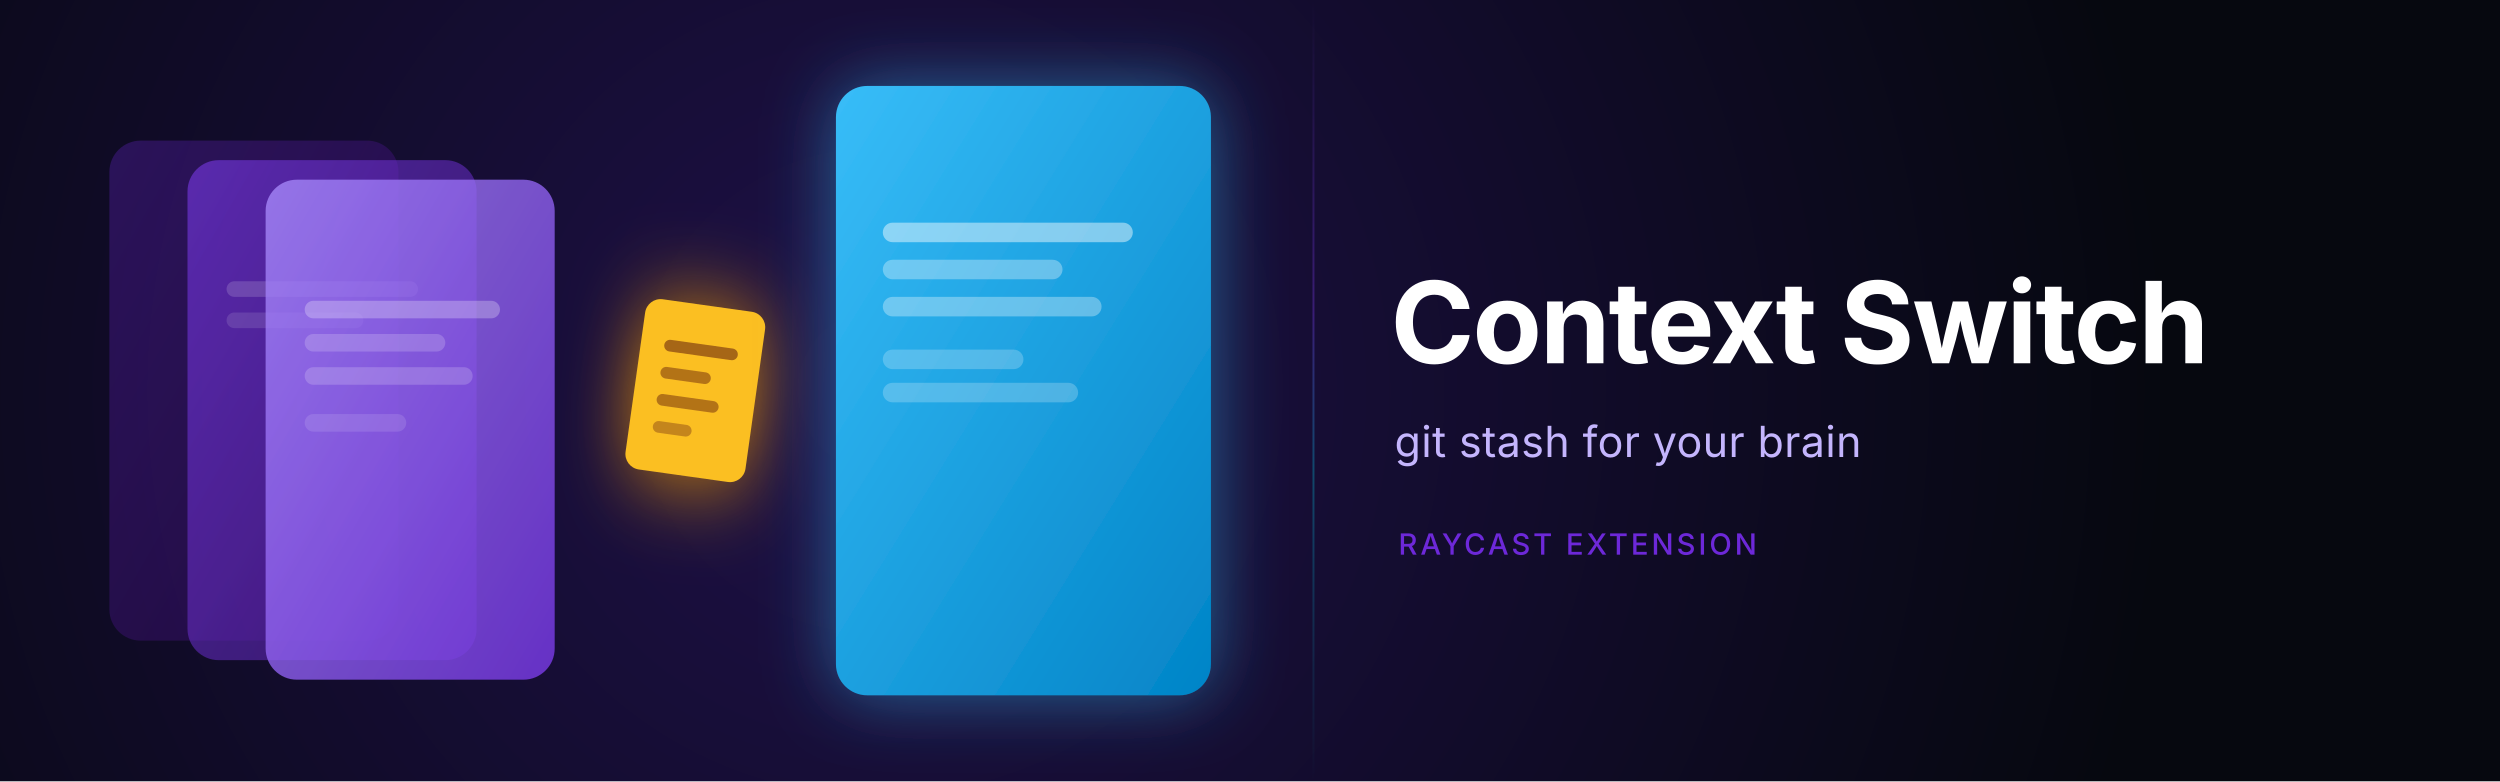
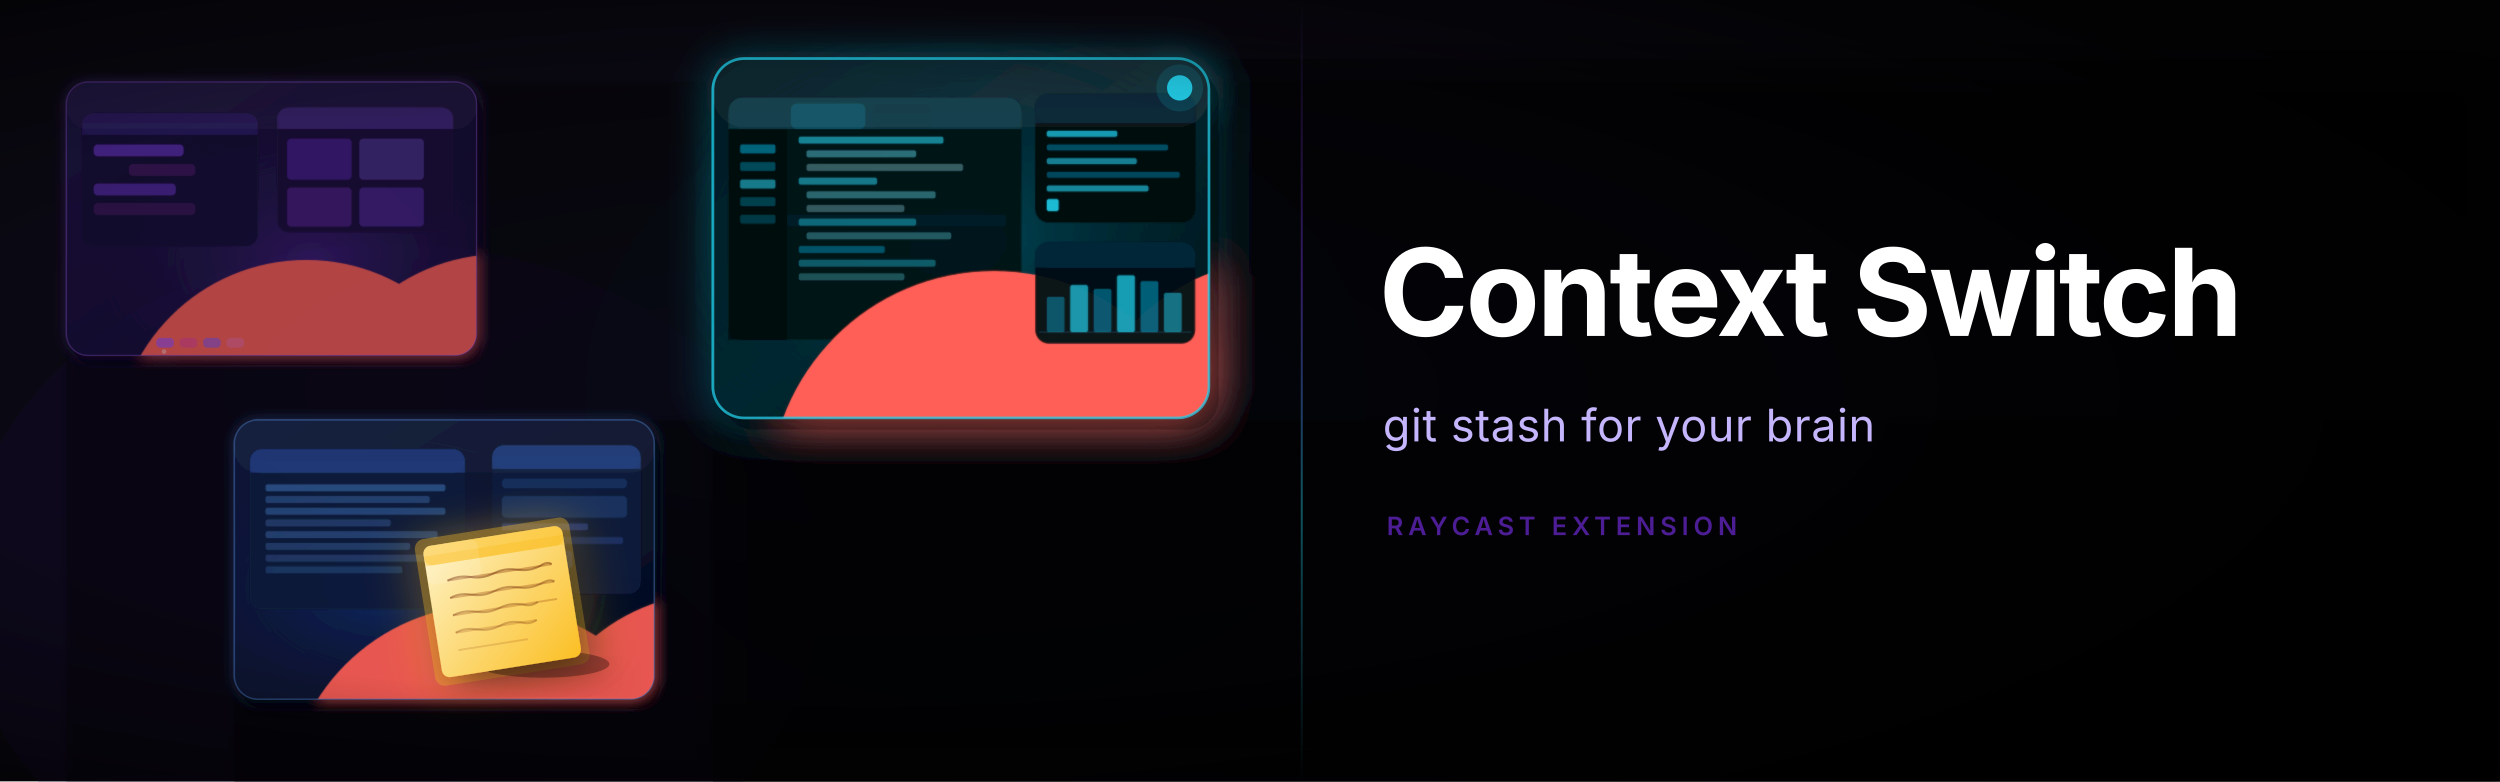
- <svg xmlns="http://www.w3.org/2000/svg" viewBox="0 0 1280 400" width="1280" height="400">
+ <svg xmlns="http://www.w3.org/2000/svg" viewBox="0 0 1280 400" width="1280" height="400" role="img">
  <defs>
-     <radialGradient id="bg" cx="35%" cy="50%" r="70%" gradientUnits="userSpaceOnUse" fx="450" fy="200">
-       <stop offset="0%" stop-color="#1E1048" />
-       <stop offset="100%" stop-color="#06080F" />
-     </radialGradient>
-     <linearGradient id="gV1" x1="0%" y1="0%" x2="100%" y2="100%">
-       <stop offset="0%" stop-color="#5B21B6" />
-       <stop offset="100%" stop-color="#3B0764" />
-     </linearGradient>
-     <linearGradient id="gV2" x1="0%" y1="0%" x2="100%" y2="100%">
-       <stop offset="0%" stop-color="#7C3AED" />
-       <stop offset="100%" stop-color="#4C1D95" />
-     </linearGradient>
-     <linearGradient id="gV3" x1="0%" y1="0%" x2="100%" y2="100%">
-       <stop offset="0%" stop-color="#A78BFA" />
-       <stop offset="100%" stop-color="#7C3AED" />
-     </linearGradient>
-     <linearGradient id="gC" x1="0%" y1="0%" x2="100%" y2="100%">
-       <stop offset="0%" stop-color="#38BDF8" />
-       <stop offset="100%" stop-color="#0284C7" />
-     </linearGradient>
-     <filter id="fCardGlow" x="-24%" y="-18%" width="148%" height="136%">
-       <feDropShadow dx="0" dy="0" stdDeviation="18" flood-color="#38BDF8" flood-opacity="0.50" />
-     </filter>
-     <filter id="fNoteGlow" x="-90%" y="-80%" width="280%" height="260%">
-       <feDropShadow dx="0" dy="2" stdDeviation="20" flood-color="#F59E0B" flood-opacity="0.80" />
-     </filter>
-     <linearGradient id="gDivider" x1="0%" y1="0%" x2="0%" y2="100%">
-       <stop offset="0%" stop-color="#7C3AED" stop-opacity="0" />
-       <stop offset="40%" stop-color="#7C3AED" stop-opacity="0.35" />
-       <stop offset="60%" stop-color="#06B6D4" stop-opacity="0.35" />
-       <stop offset="100%" stop-color="#06B6D4" stop-opacity="0" />
-     </linearGradient>
+     <filter id="f-card-dim" x="-18%" y="-18%" width="136%" height="136%">
+       <feGaussianBlur stdDeviation="3" result="b" />
+       <feMerge>
+         <feMergeNode in="b" />
+         <feMergeNode in="SourceGraphic" />
+       </feMerge>
+     </filter>
+     <filter id="f-card-active" x="-20%" y="-20%" width="140%" height="140%">
+       <feGaussianBlur stdDeviation="10" result="b" />
+       <feMerge>
+         <feMergeNode in="b" />
+         <feMergeNode in="SourceGraphic" />
+       </feMerge>
+     </filter>
+     <filter id="f-window-blur">
+       <feGaussianBlur stdDeviation="0.5" />
+     </filter>
+     <filter id="f-note-shadow" x="-30%" y="-30%" width="200%" height="200%">
+       <feGaussianBlur in="SourceAlpha" stdDeviation="9" result="blur" />
+       <feOffset dx="5" dy="7" result="shifted" />
+       <feFlood flood-color="#000" flood-opacity="0.45" result="color" />
+       <feComposite in="color" in2="shifted" operator="in" result="shadow" />
+       <feMerge>
+         <feMergeNode in="shadow" />
+         <feMergeNode in="SourceGraphic" />
+       </feMerge>
+     </filter>
+     <filter id="f-note-glow" x="-50%" y="-50%" width="200%" height="200%">
+       <feGaussianBlur stdDeviation="11" result="b" />
+       <feMerge>
+         <feMergeNode in="b" />
+         <feMergeNode in="SourceGraphic" />
+       </feMerge>
+     </filter>
+     <radialGradient id="grad-bg" cx="35%" cy="50%" r="72%">
+       <stop offset="0%" stop-color="#0e0c1c" />
+       <stop offset="100%" stop-color="#060509" />
+     </radialGradient>
+     <linearGradient id="grad-wp-personal" x1="0%" y1="0%" x2="100%" y2="100%">
+       <stop offset="0%" stop-color="#2d1b69" />
+       <stop offset="100%" stop-color="#1a0d3d" />
+     </linearGradient>
+     <linearGradient id="grad-wp-uni" x1="0%" y1="0%" x2="100%" y2="100%">
+       <stop offset="0%" stop-color="#0e2254" />
+       <stop offset="100%" stop-color="#081530" />
+     </linearGradient>
+     <linearGradient id="grad-wp-work" x1="0%" y1="0%" x2="100%" y2="100%">
+       <stop offset="0%" stop-color="#052330" />
+       <stop offset="50%" stop-color="#093845" />
+       <stop offset="100%" stop-color="#031418" />
+     </linearGradient>
+     <radialGradient id="grad-blob-personal" cx="60%" cy="65%" r="55%">
+       <stop offset="0%" stop-color="#7c3aed" stop-opacity="0.55" />
+       <stop offset="100%" stop-color="#2d1b69" stop-opacity="0" />
+     </radialGradient>
+     <radialGradient id="grad-blob-uni" cx="35%" cy="60%" r="55%">
+       <stop offset="0%" stop-color="#2563eb" stop-opacity="0.50" />
+       <stop offset="100%" stop-color="#0e2254" stop-opacity="0" />
+     </radialGradient>
+     <radialGradient id="grad-blob-work" cx="50%" cy="52%" r="62%">
+       <stop offset="0%" stop-color="#0891b2" stop-opacity="0.55" />
+       <stop offset="100%" stop-color="#052330" stop-opacity="0" />
+     </radialGradient>
+     <radialGradient id="grad-halo-work" cx="50%" cy="50%" r="58%">
+       <stop offset="0%" stop-color="#22d3ee" stop-opacity="0.12" />
+       <stop offset="100%" stop-color="#22d3ee" stop-opacity="0" />
+     </radialGradient>
+     <linearGradient id="grad-note-face" x1="0%" y1="0%" x2="100%" y2="100%">
+       <stop offset="0%" stop-color="#fef3c7" />
+       <stop offset="100%" stop-color="#fbbf24" />
+     </linearGradient>
+     <radialGradient id="grad-vignette" cx="30%" cy="50%" r="72%">
+       <stop offset="55%" stop-color="#000" stop-opacity="0" />
+       <stop offset="100%" stop-color="#000" stop-opacity="0.70" />
+     </radialGradient>
+     <linearGradient id="grad-divider" x1="0%" y1="0%" x2="0%" y2="100%">
+       <stop offset="0%" stop-color="#7c3aed" stop-opacity="0" />
+       <stop offset="35%" stop-color="#7c3aed" stop-opacity="0.40" />
+       <stop offset="65%" stop-color="#22d3ee" stop-opacity="0.40" />
+       <stop offset="100%" stop-color="#22d3ee" stop-opacity="0" />
+     </linearGradient>
+     <clipPath id="clip-card-personal-h">
+       <rect x="34" y="42" width="210" height="140" rx="11" />
+     </clipPath>
+     <clipPath id="clip-card-uni-h">
+       <rect x="120" y="215" width="215" height="143" rx="12" />
+     </clipPath>
+     <clipPath id="clip-card-work-h">
+       <rect x="365" y="30" width="254" height="184" rx="16" />
+     </clipPath>
+     <symbol id="sym-menubar-h" viewBox="0 0 1 11" preserveAspectRatio="none">
+       <rect width="1" height="11" fill="#000" fill-opacity="0.30" />
+       <circle cx="0.07" cy="5.5" r="0.018" fill="white" fill-opacity="0.5" />
+       <rect x="0.13" y="3" width="0.10" height="4" rx="0.008" fill="white" fill-opacity="0.25" />
+       <rect x="0.25" y="3" width="0.07" height="4" rx="0.008" fill="white" fill-opacity="0.20" />
+       <rect x="0.34" y="3" width="0.08" height="4" rx="0.008" fill="white" fill-opacity="0.18" />
+       <rect x="0.94" y="3" width="0.04" height="4" rx="0.005" fill="white" fill-opacity="0.32" />
+       <rect x="0.88" y="3" width="0.04" height="4" rx="0.005" fill="white" fill-opacity="0.32" />
+       <rect x="0.82" y="3" width="0.04" height="4" rx="0.005" fill="white" fill-opacity="0.28" />
+     </symbol>
+     <symbol id="sym-traffic-lights-h" viewBox="0 0 20 4">
+       <circle cx="2" cy="2" r="1.8" fill="#ff5f57" />
+       <circle cx="8" cy="2" r="1.8" fill="#febc2e" />
+       <circle cx="14" cy="2" r="1.8" fill="#28c840" />
+     </symbol>
+     <symbol id="sym-dock-pill-h" viewBox="0 0 100 10">
+       <rect width="100" height="10" rx="5" fill="white" fill-opacity="0.10" />
+     </symbol>
  </defs>
-   <rect width="1280" height="400" fill="url(#bg)" />
-   <rect x="56" y="72" width="148" height="256" rx="16" fill="url(#gV1)" opacity="0.36" />
-   <rect x="96" y="82" width="148" height="256" rx="16" fill="url(#gV2)" opacity="0.58" />
-   <rect x="116" y="144" width="98" height="8" rx="4" fill="white" opacity="0.16" />
-   <rect x="116" y="160" width="70" height="8" rx="4" fill="white" opacity="0.12" />
-   <rect x="136" y="92" width="148" height="256" rx="16" fill="url(#gV3)" opacity="0.78" />
-   <rect x="156" y="154" width="100" height="9" rx="4.5" fill="white" opacity="0.26" />
-   <rect x="156" y="171" width="72" height="9" rx="4.5" fill="white" opacity="0.18" />
-   <rect x="156" y="188" width="86" height="9" rx="4.5" fill="white" opacity="0.18" />
-   <rect x="156" y="212" width="52" height="9" rx="4.5" fill="white" opacity="0.12" />
-   <g transform="rotate(8, 356, 200)" filter="url(#fNoteGlow)">
-     <rect x="325" y="156" width="62" height="88" rx="8" fill="#FBBF24" />
-     <rect x="337" y="176" width="38" height="6" rx="3" fill="#78350F" opacity="0.65" />
-     <rect x="337" y="190" width="26" height="6" rx="3" fill="#78350F" opacity="0.55" />
-     <rect x="337" y="204" width="32" height="6" rx="3" fill="#78350F" opacity="0.55" />
-     <rect x="337" y="218" width="20" height="6" rx="3" fill="#78350F" opacity="0.42" />
+   <rect width="1280" height="400" fill="url(#grad-bg)" />
+   <ellipse cx="200" cy="300" rx="220" ry="175" fill="#1a0840" opacity="0.18" />
+   <ellipse cx="500" cy="200" rx="200" ry="160" fill="#031e28" opacity="0.18" />
+   <g filter="url(#f-card-dim)" opacity="0.68">
+     <rect x="37" y="47" width="210" height="140" rx="11" fill="#000" fill-opacity="0.38" />
+     <rect x="34" y="42" width="210" height="140" rx="11" fill="url(#grad-wp-personal)" />
+     <rect x="34" y="42" width="210" height="140" rx="11" fill="url(#grad-blob-personal)" clip-path="url(#clip-card-personal-h)" />
+     <use href="#sym-menubar-h" transform="translate(34,42) scale(210,1)" />
+     <g clip-path="url(#clip-card-personal-h)" filter="url(#f-window-blur)">
+       <g transform="translate(42,58)">
+         <rect width="90" height="68" rx="6" fill="#180a38" fill-opacity="0.9" />
+         <rect width="90" height="11" rx="6" fill="#2d1b69" fill-opacity="0.95" />
+         <rect y="5" width="90" height="6" fill="#2d1b69" fill-opacity="0.95" />
+         <use href="#sym-traffic-lights-h" transform="translate(6,3) scale(0.85)" />
+         <rect x="6" y="16" width="46" height="6" rx="2" fill="#7c3aed" fill-opacity="0.65" />
+         <rect x="24" y="26" width="34" height="6" rx="2" fill="#4a1a6b" fill-opacity="0.72" />
+         <rect x="6" y="36" width="42" height="6" rx="2" fill="#7c3aed" fill-opacity="0.55" />
+         <rect x="6" y="46" width="52" height="6" rx="2" fill="#4a1a6b" fill-opacity="0.62" />
+       </g>
+       <g transform="translate(142,55)">
+         <rect width="90" height="64" rx="6" fill="#1c0e3e" fill-opacity="0.92" />
+         <rect width="90" height="11" rx="6" fill="#3b1f7a" fill-opacity="0.95" />
+         <rect y="5" width="90" height="6" fill="#3b1f7a" fill-opacity="0.95" />
+         <use href="#sym-traffic-lights-h" transform="translate(6,3) scale(0.85)" />
+         <rect x="5" y="16" width="33" height="21" rx="2" fill="#6d28d9" fill-opacity="0.48" />
+         <rect x="42" y="16" width="33" height="21" rx="2" fill="#8b5cf6" fill-opacity="0.40" />
+         <rect x="5" y="41" width="33" height="20" rx="2" fill="#9333ea" fill-opacity="0.36" />
+         <rect x="42" y="41" width="33" height="20" rx="2" fill="#7c3aed" fill-opacity="0.42" />
+       </g>
+     </g>
+     <g transform="translate(34,42)" clip-path="url(#clip-card-personal-h)">
+       <use href="#sym-dock-pill-h" transform="translate(40,129) scale(1.30,1)" />
+       <rect x="46" y="131" width="9" height="5" rx="2" fill="#a855f7" fill-opacity="0.70" />
+       <rect x="58" y="131" width="9" height="5" rx="2" fill="#ec4899" fill-opacity="0.60" />
+       <rect x="70" y="131" width="9" height="5" rx="2" fill="#8b5cf6" fill-opacity="0.60" />
+       <rect x="82" y="131" width="9" height="5" rx="2" fill="#f472b6" fill-opacity="0.50" />
+       <circle cx="50" cy="138" r="1.2" fill="white" fill-opacity="0.38" />
+     </g>
+     <rect x="34" y="42" width="210" height="24" rx="11" fill="white" fill-opacity="0.04" clip-path="url(#clip-card-personal-h)" />
+     <rect x="34" y="42" width="210" height="140" rx="11" fill="none" stroke="#9d5cf6" stroke-width="0.7" stroke-opacity="0.42" />
  </g>
-   <g filter="url(#fCardGlow)">
-     <rect x="428" y="44" width="192" height="312" rx="16" fill="url(#gC)" />
+   <g filter="url(#f-card-dim)" opacity="0.90">
+     <rect x="123" y="220" width="215" height="143" rx="12" fill="#000" fill-opacity="0.42" />
+     <rect x="120" y="215" width="215" height="143" rx="12" fill="url(#grad-wp-uni)" />
+     <rect x="120" y="215" width="215" height="143" rx="12" fill="url(#grad-blob-uni)" clip-path="url(#clip-card-uni-h)" />
+     <use href="#sym-menubar-h" transform="translate(120,215) scale(215,1)" />
+     <g clip-path="url(#clip-card-uni-h)" filter="url(#f-window-blur)">
+       <g transform="translate(128,230)">
+         <rect width="110" height="82" rx="6" fill="#0b1c3c" fill-opacity="0.92" />
+         <rect width="110" height="12" rx="6" fill="#18357a" fill-opacity="0.95" />
+         <rect y="6" width="110" height="6" fill="#18357a" fill-opacity="0.95" />
+         <use href="#sym-traffic-lights-h" transform="translate(7,3.5) scale(0.9)" />
+         <rect x="8" y="18" width="92" height="3.5" rx="1" fill="#4a7cc7" fill-opacity="0.55" />
+         <rect x="8" y="24" width="84" height="3.5" rx="1" fill="#4a7cc7" fill-opacity="0.42" />
+         <rect x="8" y="30" width="92" height="3.5" rx="1" fill="#4a7cc7" fill-opacity="0.48" />
+         <rect x="8" y="36" width="64" height="3.5" rx="1" fill="#4a7cc7" fill-opacity="0.36" />
+         <rect x="8" y="42" width="88" height="3.5" rx="1" fill="#4a7cc7" fill-opacity="0.42" />
+         <rect x="8" y="48" width="74" height="3.5" rx="1" fill="#4a7cc7" fill-opacity="0.36" />
+         <rect x="8" y="54" width="94" height="3.5" rx="1" fill="#4a7cc7" fill-opacity="0.32" />
+         <rect x="8" y="60" width="70" height="3.5" rx="1" fill="#4a7cc7" fill-opacity="0.30" />
+       </g>
+       <g transform="translate(252,228)">
+         <rect width="76" height="76" rx="6" fill="#0c1d42" fill-opacity="0.92" />
+         <rect width="76" height="12" rx="6" fill="#1f3d82" fill-opacity="0.95" />
+         <rect y="6" width="76" height="6" fill="#1f3d82" fill-opacity="0.95" />
+         <use href="#sym-traffic-lights-h" transform="translate(6,3.5) scale(0.85)" />
+         <rect x="5" y="17" width="64" height="5" rx="2" fill="#1a3a72" fill-opacity="0.70" />
+         <rect x="5" y="26" width="64" height="11" rx="2" fill="#2d5a9e" fill-opacity="0.40" />
+         <rect x="5" y="40" width="44" height="3.5" rx="1" fill="#3b5fc0" fill-opacity="0.45" />
+         <rect x="5" y="47" width="62" height="3.5" rx="1" fill="#3b5fc0" fill-opacity="0.32" />
+         <rect x="5" y="54" width="36" height="9" rx="2" fill="#2563eb" fill-opacity="0.46" />
+       </g>
+     </g>
+     <g transform="translate(120,215)" clip-path="url(#clip-card-uni-h)">
+       <use href="#sym-dock-pill-h" transform="translate(52,132) scale(1.30,1)" />
+       <rect x="57" y="134" width="9" height="5" rx="2" fill="#3b82f6" fill-opacity="0.70" />
+       <rect x="69" y="134" width="9" height="5" rx="2" fill="#60a5fa" fill-opacity="0.60" />
+       <rect x="81" y="134" width="9" height="5" rx="2" fill="#2563eb" fill-opacity="0.60" />
+       <rect x="93" y="134" width="9" height="5" rx="2" fill="#4f46e5" fill-opacity="0.58" />
+       <circle cx="61" cy="141" r="1.3" fill="white" fill-opacity="0.38" />
+       <circle cx="73" cy="141" r="1.3" fill="white" fill-opacity="0.38" />
+     </g>
+     <rect x="120" y="215" width="215" height="27" rx="12" fill="white" fill-opacity="0.045" clip-path="url(#clip-card-uni-h)" />
+     <rect x="120" y="215" width="215" height="143" rx="12" fill="none" stroke="#5080cc" stroke-width="0.8" stroke-opacity="0.48" />
  </g>
-   <rect x="452" y="114" width="128" height="10" rx="5" fill="white" opacity="0.45" />
-   <rect x="452" y="133" width="92" height="10" rx="5" fill="white" opacity="0.32" />
-   <rect x="452" y="152" width="112" height="10" rx="5" fill="white" opacity="0.32" />
-   <rect x="452" y="179" width="72" height="10" rx="5" fill="white" opacity="0.22" />
-   <rect x="452" y="196" width="100" height="10" rx="5" fill="white" opacity="0.22" />
-   <rect x="672" y="0" width="1" height="400" fill="url(#gDivider)" />
-   <text x="712" y="186" font-family="system-ui, -apple-system, 'Segoe UI', sans-serif" font-size="58" font-weight="700" fill="white" letter-spacing="-1">
+   <g id="sticky-note-h">
+     <rect x="222" y="264" width="80" height="76" rx="5" fill="#fbbf24" fill-opacity="0.38" filter="url(#f-note-glow)" transform="rotate(-9, 298, 336)" />
+     <ellipse cx="278" cy="340" rx="34" ry="7" fill="#000" fill-opacity="0.32" filter="url(#f-note-shadow)" />
+     <g filter="url(#f-note-shadow)" transform="rotate(-9, 298, 336)">
+       <rect x="226" y="268" width="72" height="68" rx="4" fill="url(#grad-note-face)" />
+       <rect x="226" y="268" width="72" height="10" rx="4" fill="#fbbf24" fill-opacity="0.55" />
+       <rect x="226" y="273" width="72" height="5" fill="#fbbf24" fill-opacity="0.38" />
+       <line x1="236" y1="287" x2="290" y2="287" stroke="#92400e" stroke-width="1" stroke-opacity="0.38" />
+       <line x1="236" y1="296" x2="290" y2="296" stroke="#92400e" stroke-width="1" stroke-opacity="0.32" />
+       <line x1="236" y1="305" x2="290" y2="305" stroke="#92400e" stroke-width="1" stroke-opacity="0.28" />
+       <line x1="236" y1="314" x2="278" y2="314" stroke="#92400e" stroke-width="1" stroke-opacity="0.22" />
+       <line x1="236" y1="323" x2="272" y2="323" stroke="#92400e" stroke-width="1" stroke-opacity="0.18" />
+       <path d="M236,287 Q242,285 248,287 Q254,289 260,287 Q266,285 272,287 Q278,289 284,287 Q288,285 290,287" fill="none" stroke="#78350f" stroke-width="1" stroke-opacity="0.50" />
+       <path d="M236,296 Q241,294 247,296 Q253,298 259,296 Q265,294 271,296 Q277,298 283,296 Q288,294 290,296" fill="none" stroke="#78350f" stroke-width="1" stroke-opacity="0.42" />
+       <path d="M236,305 Q242,303 248,305 Q254,307 260,305 Q266,303 272,305 Q276,307 280,305" fill="none" stroke="#78350f" stroke-width="1" stroke-opacity="0.36" />
+       <path d="M236,314 Q241,312 247,314 Q253,316 259,314 Q264,312 270,314 Q274,316 278,314" fill="none" stroke="#78350f" stroke-width="1" stroke-opacity="0.30" />
+       <rect x="226" y="268" width="28" height="20" rx="4" fill="white" fill-opacity="0.11" />
+     </g>
+   </g>
+   <g filter="url(#f-card-active)">
+     <rect x="356" y="22" width="272" height="200" rx="20" fill="url(#grad-halo-work)" />
+     <rect x="370" y="36" width="254" height="184" rx="16" fill="#000" fill-opacity="0.52" />
+     <rect x="365" y="30" width="254" height="184" rx="16" fill="url(#grad-wp-work)" />
+     <rect x="365" y="30" width="254" height="184" rx="16" fill="url(#grad-blob-work)" clip-path="url(#clip-card-work-h)" />
+     <use href="#sym-menubar-h" transform="translate(365,30) scale(254,1.36)" />
+     <g clip-path="url(#clip-card-work-h)" filter="url(#f-window-blur)">
+       <g transform="translate(373,50)">
+         <rect width="150" height="124" rx="7" fill="#031418" fill-opacity="0.94" />
+         <rect width="150" height="16" rx="7" fill="#093845" fill-opacity="0.98" />
+         <rect y="8" width="150" height="8" fill="#093845" fill-opacity="0.98" />
+         <use href="#sym-traffic-lights-h" transform="translate(8,4) scale(1.0)" />
+         <rect x="32" y="3" width="38" height="13" rx="3" fill="#0e5a6e" fill-opacity="0.70" />
+         <rect x="74" y="3" width="30" height="13" rx="3" fill="#063040" fill-opacity="0.50" />
+         <rect x="0" y="16" width="30" height="108" fill="#020c10" fill-opacity="0.85" />
+         <rect x="6" y="24" width="18" height="4.5" rx="1" fill="#0891b2" fill-opacity="0.65" />
+         <rect x="6" y="33" width="18" height="4.5" rx="1" fill="#0891b2" fill-opacity="0.45" />
+         <rect x="6" y="42" width="18" height="4.5" rx="1" fill="#22d3ee" fill-opacity="0.55" />
+         <rect x="6" y="51" width="18" height="4.5" rx="1" fill="#0891b2" fill-opacity="0.38" />
+         <rect x="6" y="60" width="18" height="4.5" rx="1" fill="#0891b2" fill-opacity="0.32" />
+         <rect x="36" y="20" width="74" height="3.5" rx="1" fill="#22d3ee" fill-opacity="0.58" />
+         <rect x="40" y="27" width="56" height="3.5" rx="1" fill="#67e8f9" fill-opacity="0.42" />
+         <rect x="40" y="34" width="80" height="3.5" rx="1" fill="#a5f3fc" fill-opacity="0.32" />
+         <rect x="36" y="41" width="40" height="3.5" rx="1" fill="#22d3ee" fill-opacity="0.52" />
+         <rect x="40" y="48" width="66" height="3.5" rx="1" fill="#67e8f9" fill-opacity="0.38" />
+         <rect x="40" y="55" width="50" height="3.5" rx="1" fill="#a5f3fc" fill-opacity="0.30" />
+         <rect x="36" y="62" width="60" height="3.5" rx="1" fill="#22d3ee" fill-opacity="0.42" />
+         <rect x="40" y="69" width="74" height="3.5" rx="1" fill="#67e8f9" fill-opacity="0.32" />
+         <rect x="36" y="76" width="44" height="3.5" rx="1" fill="#0891b2" fill-opacity="0.50" />
+         <rect x="36" y="83" width="70" height="3.5" rx="1" fill="#22d3ee" fill-opacity="0.36" />
+         <rect x="36" y="90" width="54" height="3.5" rx="1" fill="#67e8f9" fill-opacity="0.28" />
+         <rect x="30" y="60" width="112" height="6" rx="1" fill="#22d3ee" fill-opacity="0.06" />
+       </g>
+       <g transform="translate(530,48)">
+         <rect width="82" height="66" rx="7" fill="#02080e" fill-opacity="0.96" />
+         <rect width="82" height="15" rx="7" fill="#062030" fill-opacity="0.97" />
+         <rect y="7" width="82" height="8" fill="#062030" fill-opacity="0.97" />
+         <use href="#sym-traffic-lights-h" transform="translate(7,4) scale(0.95)" />
+         <rect x="6" y="19" width="36" height="3" rx="1" fill="#22d3ee" fill-opacity="0.72" />
+         <rect x="6" y="26" width="62" height="3" rx="1" fill="#0891b2" fill-opacity="0.52" />
+         <rect x="6" y="33" width="46" height="3" rx="1" fill="#22d3ee" fill-opacity="0.58" />
+         <rect x="6" y="40" width="68" height="3" rx="1" fill="#0891b2" fill-opacity="0.46" />
+         <rect x="6" y="47" width="52" height="3" rx="1" fill="#22d3ee" fill-opacity="0.62" />
+         <rect x="6" y="54" width="6" height="6" rx="1" fill="#22d3ee" fill-opacity="0.88" />
+       </g>
+       <g transform="translate(530,124)">
+         <rect width="82" height="52" rx="7" fill="#020e16" fill-opacity="0.94" />
+         <rect width="82" height="13" rx="7" fill="#072838" fill-opacity="0.97" />
+         <rect y="6" width="82" height="7" fill="#072838" fill-opacity="0.97" />
+         <use href="#sym-traffic-lights-h" transform="translate(7,3.5) scale(0.90)" />
+         <rect x="6" y="28" width="9" height="18" rx="1" fill="#0891b2" fill-opacity="0.52" />
+         <rect x="18" y="22" width="9" height="24" rx="1" fill="#22d3ee" fill-opacity="0.68" />
+         <rect x="30" y="24" width="9" height="22" rx="1" fill="#0891b2" fill-opacity="0.56" />
+         <rect x="42" y="17" width="9" height="29" rx="1" fill="#22d3ee" fill-opacity="0.72" />
+         <rect x="54" y="20" width="9" height="26" rx="1" fill="#0891b2" fill-opacity="0.62" />
+         <rect x="66" y="26" width="9" height="20" rx="1" fill="#22d3ee" fill-opacity="0.50" />
+         <line x1="2" y1="46" x2="80" y2="46" stroke="#22d3ee" stroke-width="0.6" stroke-opacity="0.20" />
+       </g>
+     </g>
+     <g transform="translate(365,30)" clip-path="url(#clip-card-work-h)">
+       <use href="#sym-dock-pill-h" transform="translate(72,172) scale(1.70,1)" />
+       <rect x="79" y="174" width="12" height="6" rx="2" fill="#06b6d4" fill-opacity="0.82" />
+       <rect x="94" y="174" width="12" height="6" rx="2" fill="#0891b2" fill-opacity="0.72" />
+       <rect x="109" y="174" width="12" height="6" rx="2" fill="#22d3ee" fill-opacity="0.68" />
+       <rect x="124" y="174" width="12" height="6" rx="2" fill="#0e7490" fill-opacity="0.72" />
+       <rect x="139" y="174" width="12" height="6" rx="2" fill="#06b6d4" fill-opacity="0.62" />
+       <rect x="154" y="174" width="12" height="6" rx="2" fill="#0891b2" fill-opacity="0.58" />
+       <circle cx="85" cy="182" r="1.4" fill="white" fill-opacity="0.52" />
+       <circle cx="100" cy="182" r="1.4" fill="white" fill-opacity="0.52" />
+       <circle cx="115" cy="182" r="1.4" fill="white" fill-opacity="0.52" />
+     </g>
+     <rect x="365" y="30" width="254" height="35" rx="16" fill="white" fill-opacity="0.05" clip-path="url(#clip-card-work-h)" />
+     <rect x="365" y="30" width="254" height="184" rx="16" fill="none" stroke="#22d3ee" stroke-width="1.4" stroke-opacity="0.72" />
+     <circle cx="604" cy="45" r="6.5" fill="#22d3ee" fill-opacity="0.92" />
+     <circle cx="604" cy="45" r="12" fill="#22d3ee" fill-opacity="0.14" />
+   </g>
+   <rect width="1280" height="400" fill="url(#grad-vignette)" />
+   <rect x="666" y="0" width="1" height="400" fill="url(#grad-divider)" />
+   <text x="706" y="172" font-family="system-ui, -apple-system, 'Segoe UI', sans-serif" font-size="62" font-weight="700" fill="white" letter-spacing="-1.5">
    Context Switch
  </text>
-   <text x="714" y="234" font-family="system-ui, -apple-system, 'Segoe UI', sans-serif" font-size="22" font-weight="400" fill="#C4B5FD" letter-spacing="0.2">
+   <text x="708" y="226" font-family="system-ui, -apple-system, 'Segoe UI', sans-serif" font-size="23" font-weight="400" fill="#c4b5fd" letter-spacing="0.3">
    git stash for your brain
  </text>
-   <text x="716" y="284" font-family="system-ui, -apple-system, 'Segoe UI', sans-serif" font-size="15" font-weight="500" fill="#6D28D9" letter-spacing="1.5">
+   <text x="710" y="274" font-family="system-ui, -apple-system, 'Segoe UI', sans-serif" font-size="13" font-weight="600" fill="#4c1d95" letter-spacing="2.5">
    RAYCAST EXTENSION
  </text>
</svg>
